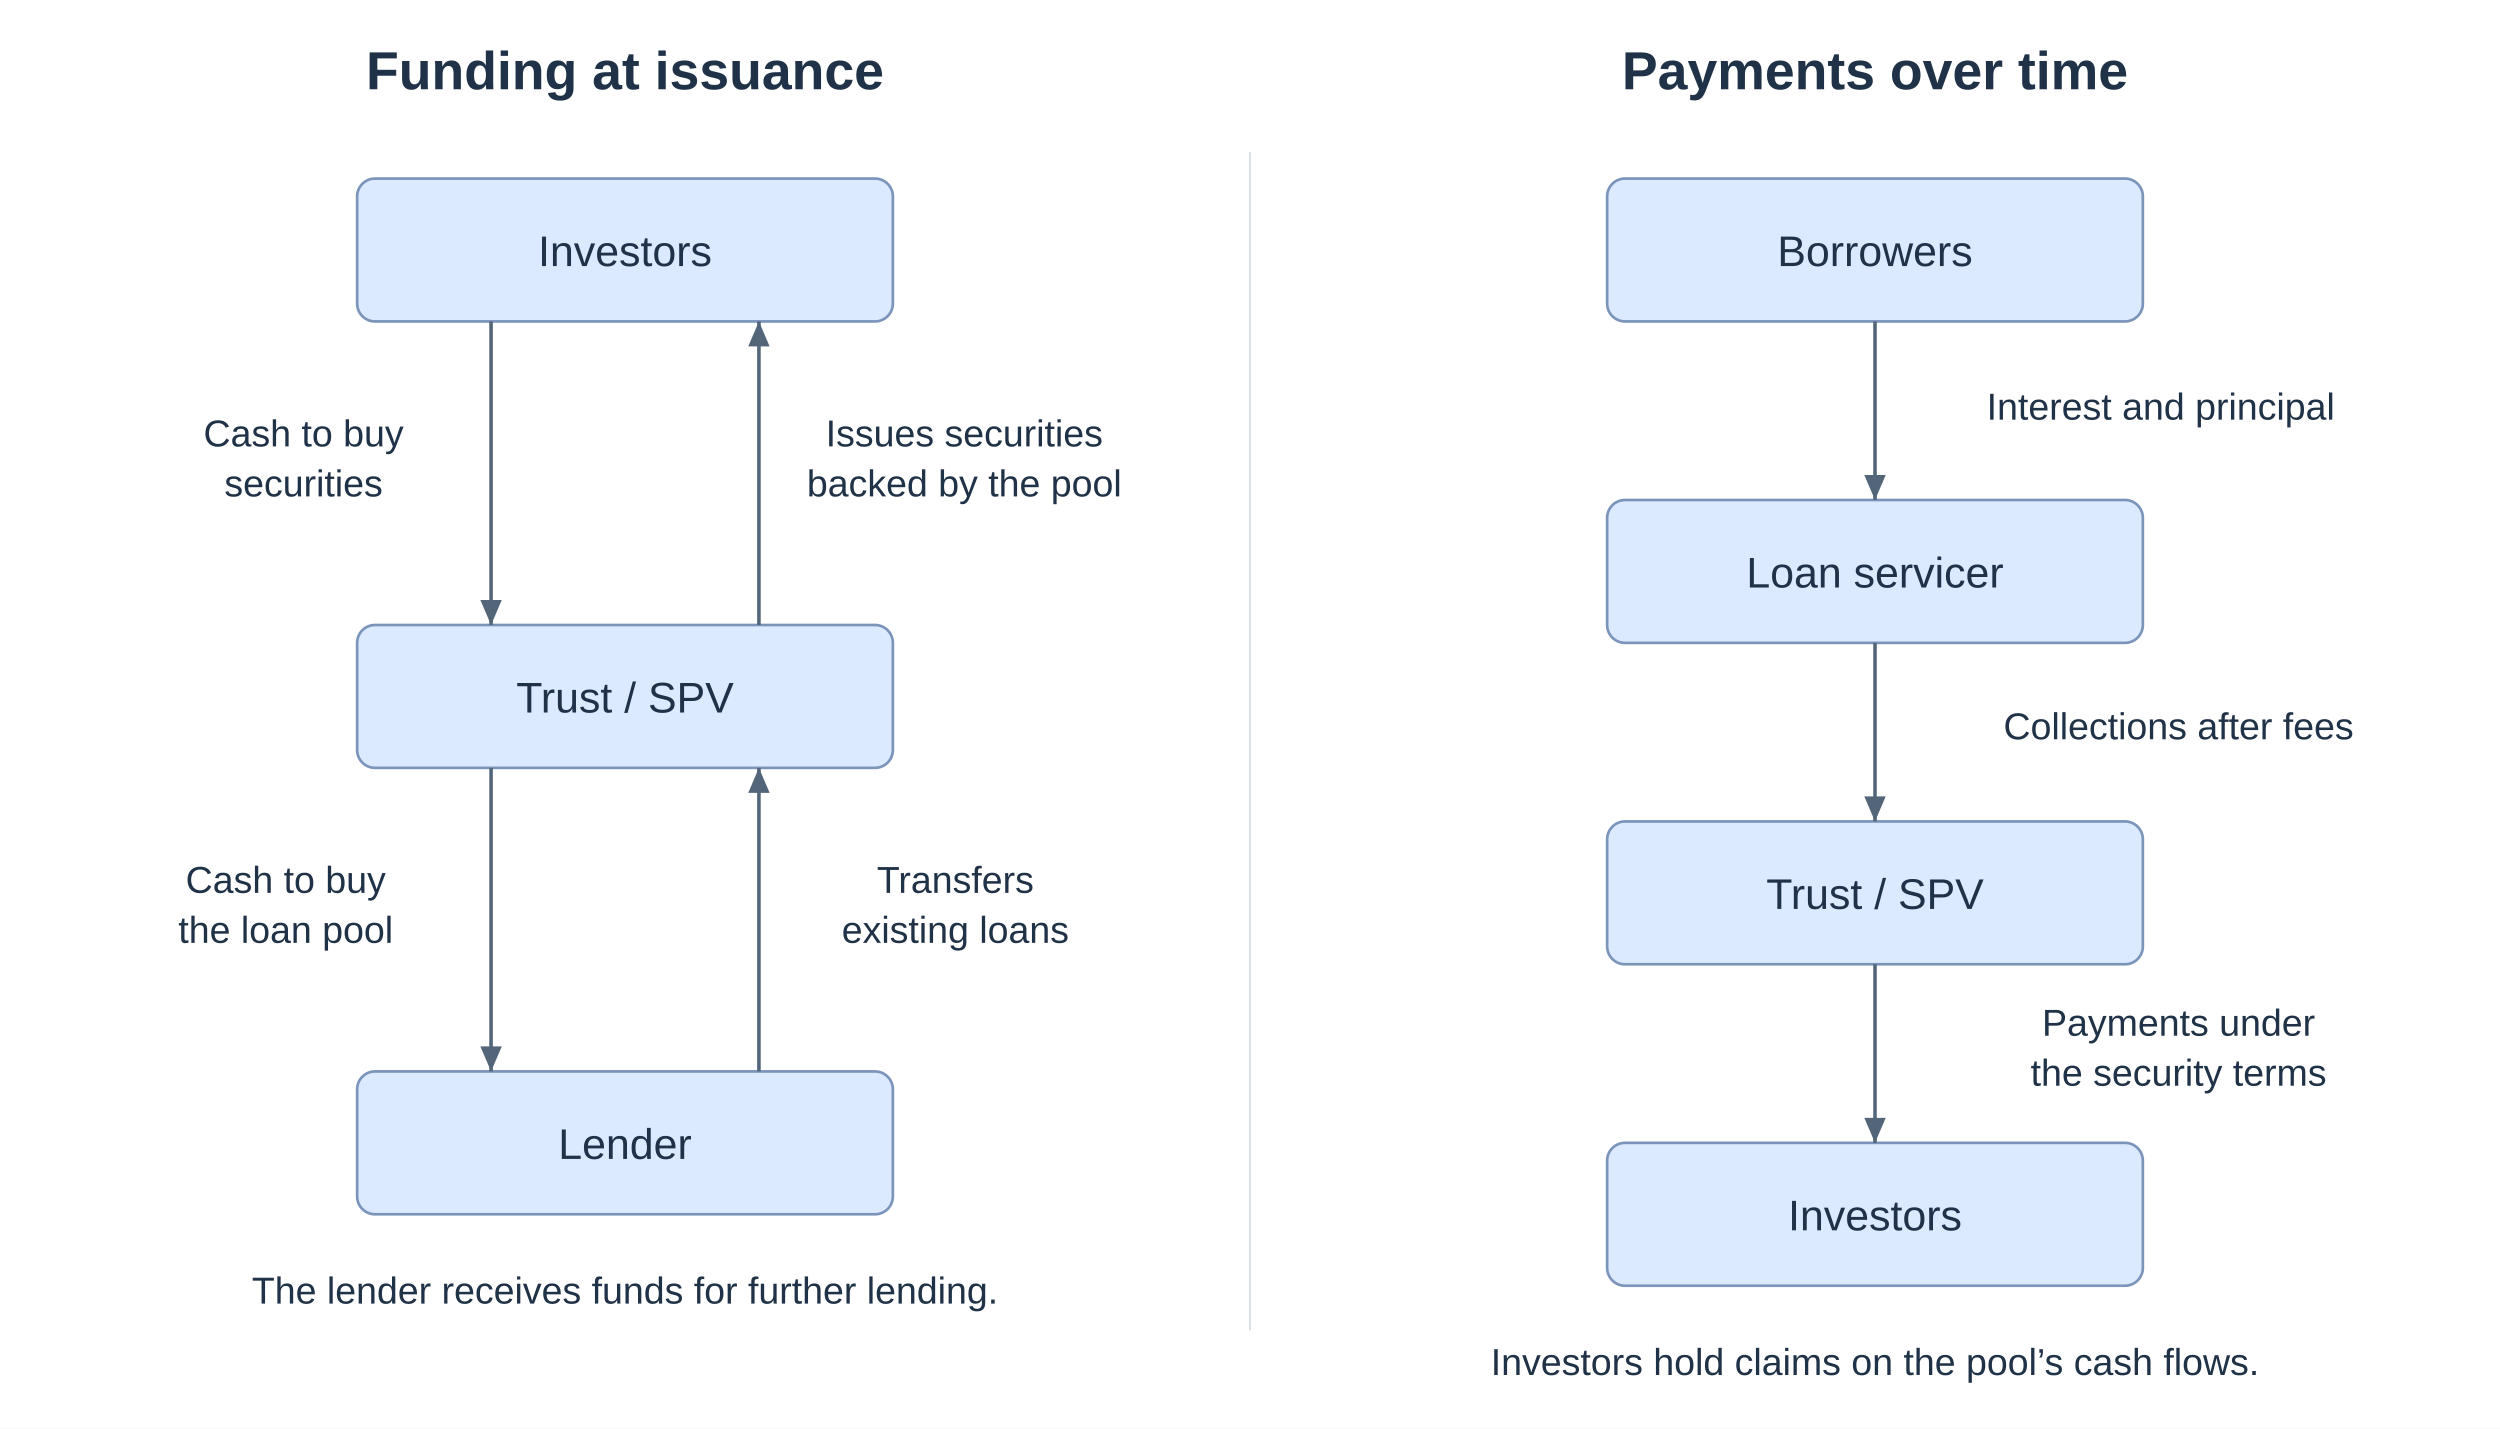
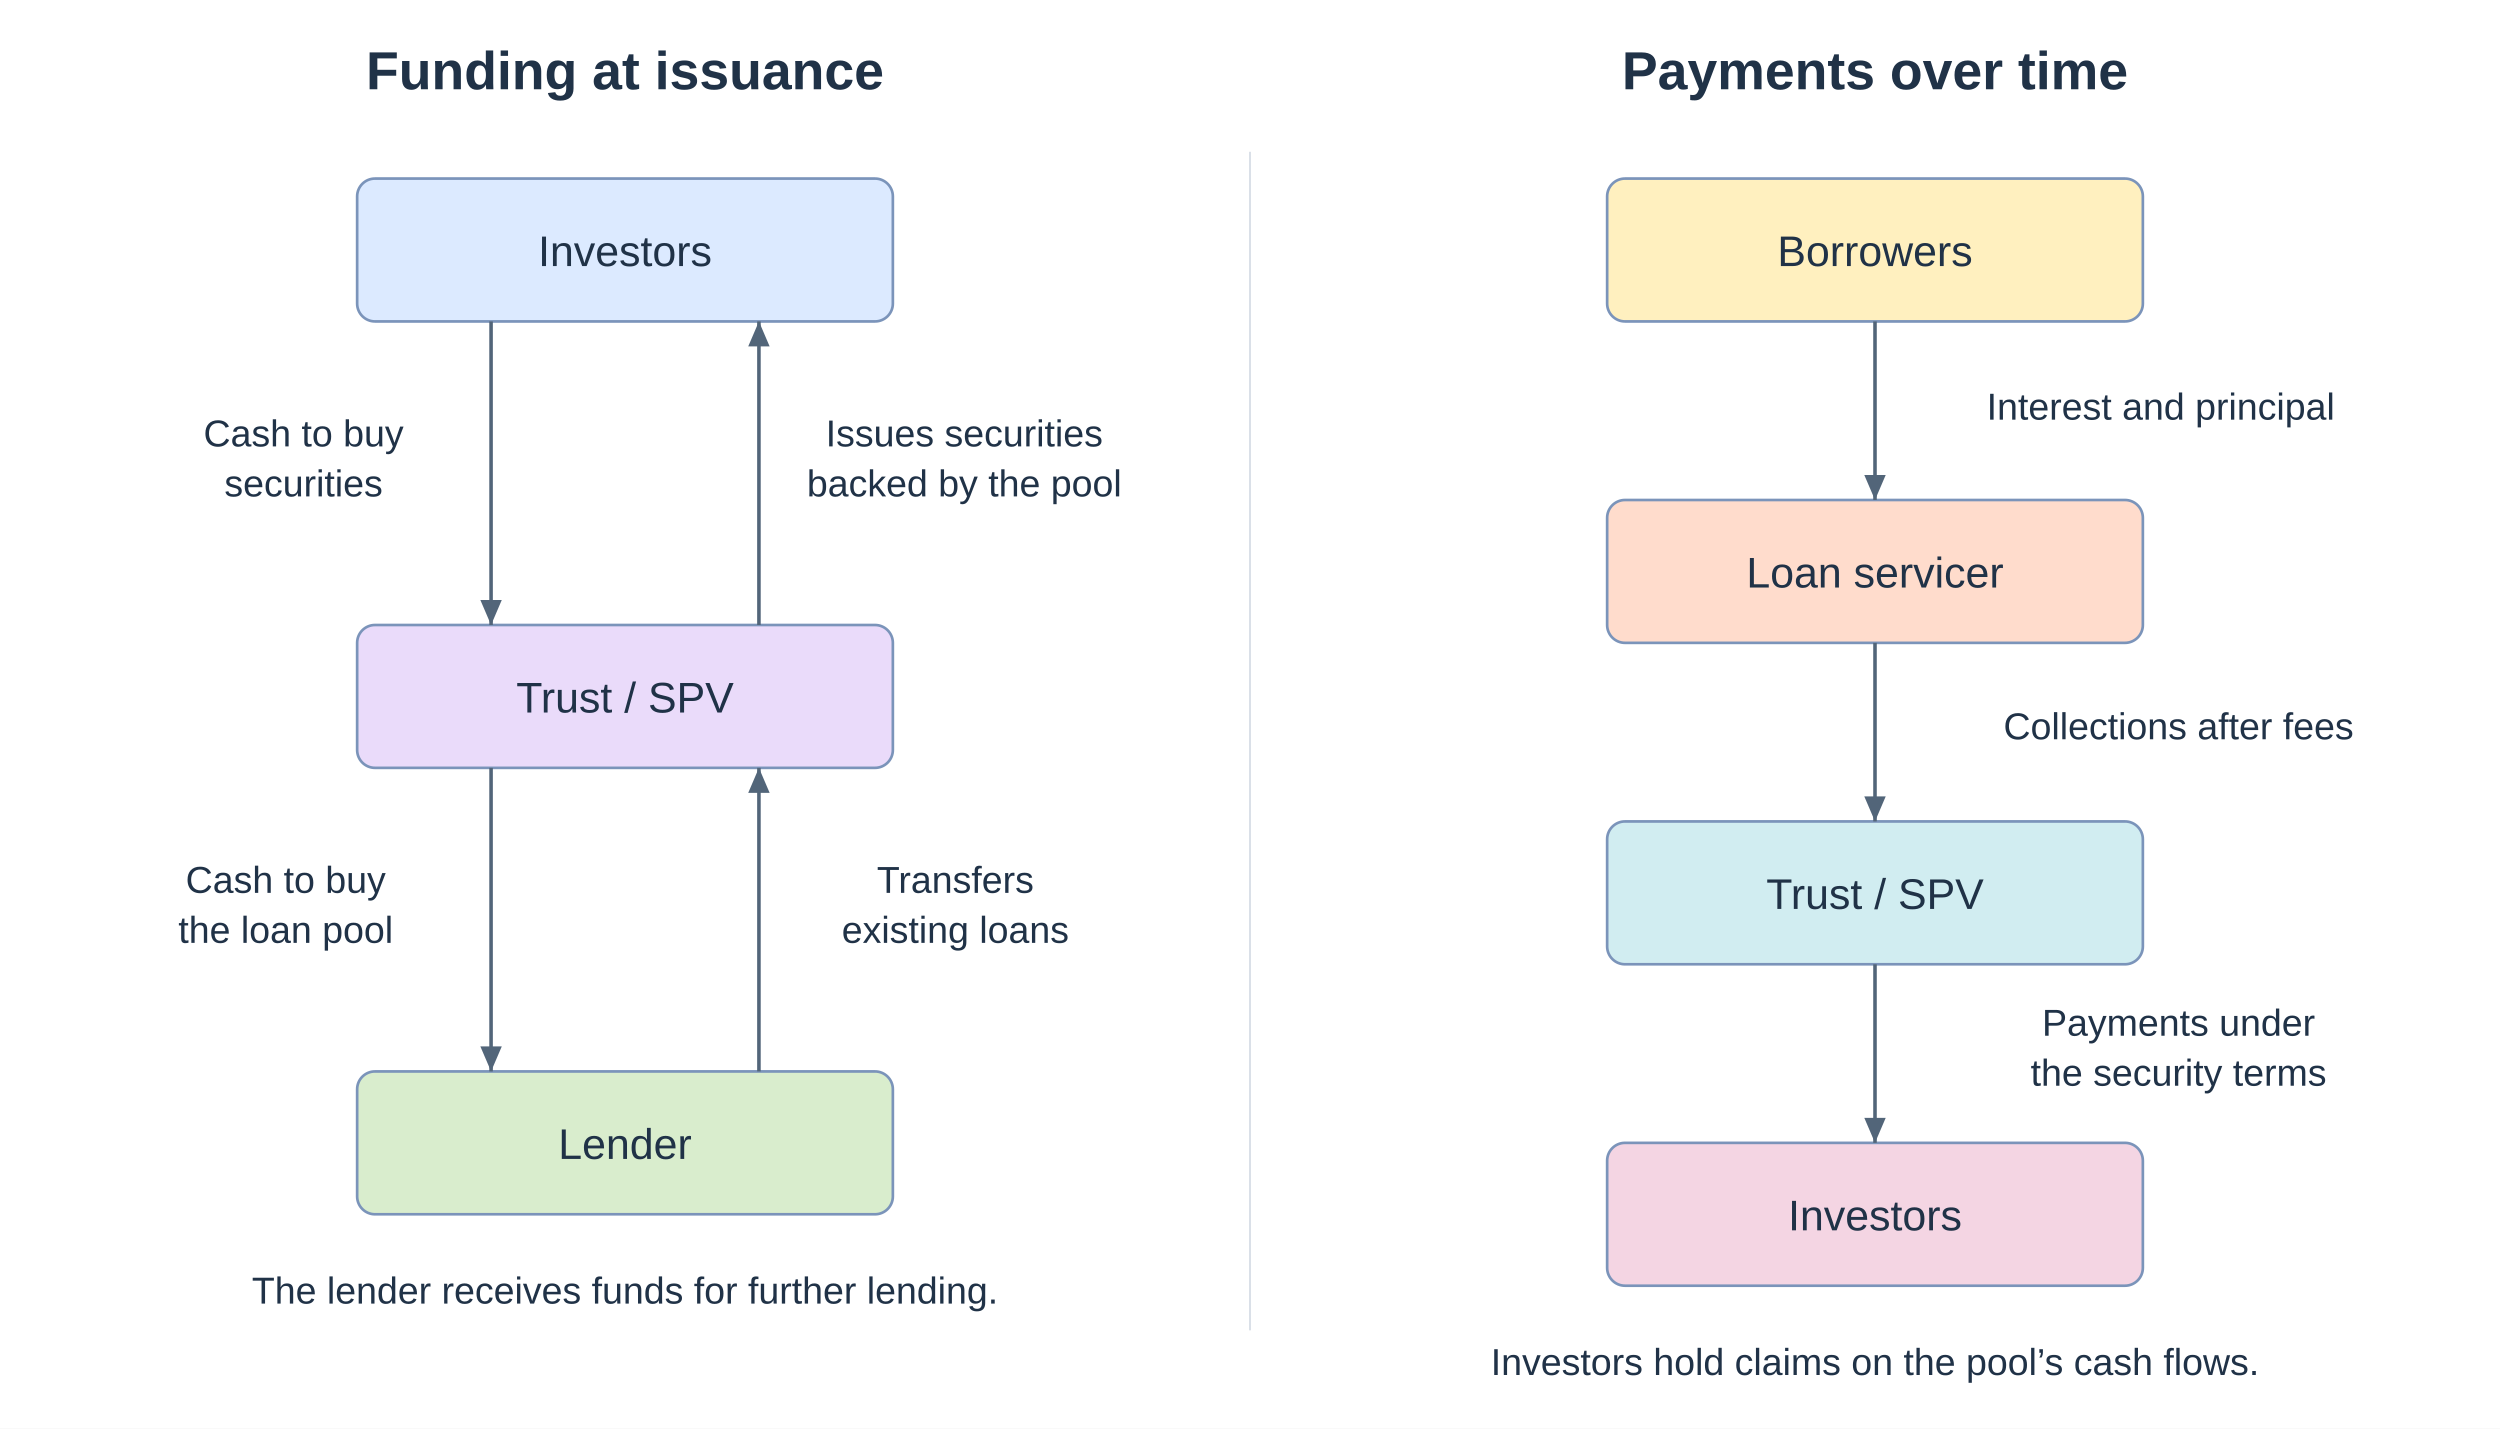
<svg xmlns="http://www.w3.org/2000/svg" width="1400" height="800" viewBox="0 0 1400 800" role="img" aria-labelledby="t d">
  <defs>
    <marker id="a" markerWidth="8" markerHeight="8" refX="7" refY="3" orient="auto">
      <path d="M0 0 L7 3 L0 6" fill="#526579" />
    </marker>
  </defs>
  <rect width="1400" height="800" fill="white" />
  <style>text{font-family:Arial,sans-serif;text-anchor:middle;fill:#203247;font-size:24px}.h{font-size:30px;font-weight:bold}.b{fill:#dceaff;stroke:#7b94ba;stroke-width:1.5;rx:10}.a{fill:none;stroke:#526579;stroke-width:2;marker-end:url(#a)}.label{font-size:21px}</style>
  <text class="h" x="350" y="50">Funding at issuance</text>
  <text class="h" x="1050" y="50">Payments over time</text>
  <line x1="700" y1="85" x2="700" y2="745" stroke="#d6dde5" />
-   <rect class="b" x="200" y="100" width="300" height="80" />
+   <rect class="b" style="fill:#dceaff" x="200" y="100" width="300" height="80" />
  <text x="350" y="149">Investors</text>
-   <rect class="b" x="200" y="350" width="300" height="80" />
+   <rect class="b" style="fill:#eadbfa" x="200" y="350" width="300" height="80" />
  <text x="350" y="399">Trust / SPV</text>
-   <rect class="b" x="200" y="600" width="300" height="80" />
+   <rect class="b" style="fill:#d9edcd" x="200" y="600" width="300" height="80" />
  <text x="350" y="649">Lender</text>
  <path class="a" d="M275 180 V350" />
  <text class="label" x="170" y="250">Cash to buy</text>
  <text class="label" x="170" y="278">securities</text>
  <path class="a" d="M425 350 V180" />
  <text class="label" x="540" y="250">Issues securities</text>
  <text class="label" x="540" y="278">backed by the pool</text>
  <path class="a" d="M275 430 V600" />
  <text class="label" x="160" y="500">Cash to buy</text>
  <text class="label" x="160" y="528">the loan pool</text>
  <path class="a" d="M425 600 V430" />
  <text class="label" x="535" y="500">Transfers</text>
  <text class="label" x="535" y="528">existing loans</text>
  <text class="label" x="350" y="730">The lender receives funds for further lending.</text>
-   <rect class="b" x="900" y="100" width="300" height="80" />
+   <rect class="b" style="fill:#fff0bf" x="900" y="100" width="300" height="80" />
  <text x="1050" y="149">Borrowers</text>
-   <rect class="b" x="900" y="280" width="300" height="80" />
+   <rect class="b" style="fill:#ffdccc" x="900" y="280" width="300" height="80" />
  <text x="1050" y="329">Loan servicer</text>
-   <rect class="b" x="900" y="460" width="300" height="80" />
+   <rect class="b" style="fill:#d1edf1" x="900" y="460" width="300" height="80" />
  <text x="1050" y="509">Trust / SPV</text>
-   <rect class="b" x="900" y="640" width="300" height="80" />
+   <rect class="b" style="fill:#f4d5e3" x="900" y="640" width="300" height="80" />
  <text x="1050" y="689">Investors</text>
  <path class="a" d="M1050 180 V280" />
  <text class="label" x="1210" y="235">Interest and principal</text>
  <path class="a" d="M1050 360 V460" />
  <text class="label" x="1220" y="414">Collections after fees</text>
  <path class="a" d="M1050 540 V640" />
  <text class="label" x="1220" y="580">Payments under</text>
  <text class="label" x="1220" y="608">the security terms</text>
  <text class="label" x="1050" y="770">Investors hold claims on the pool’s cash flows.</text>
</svg>
